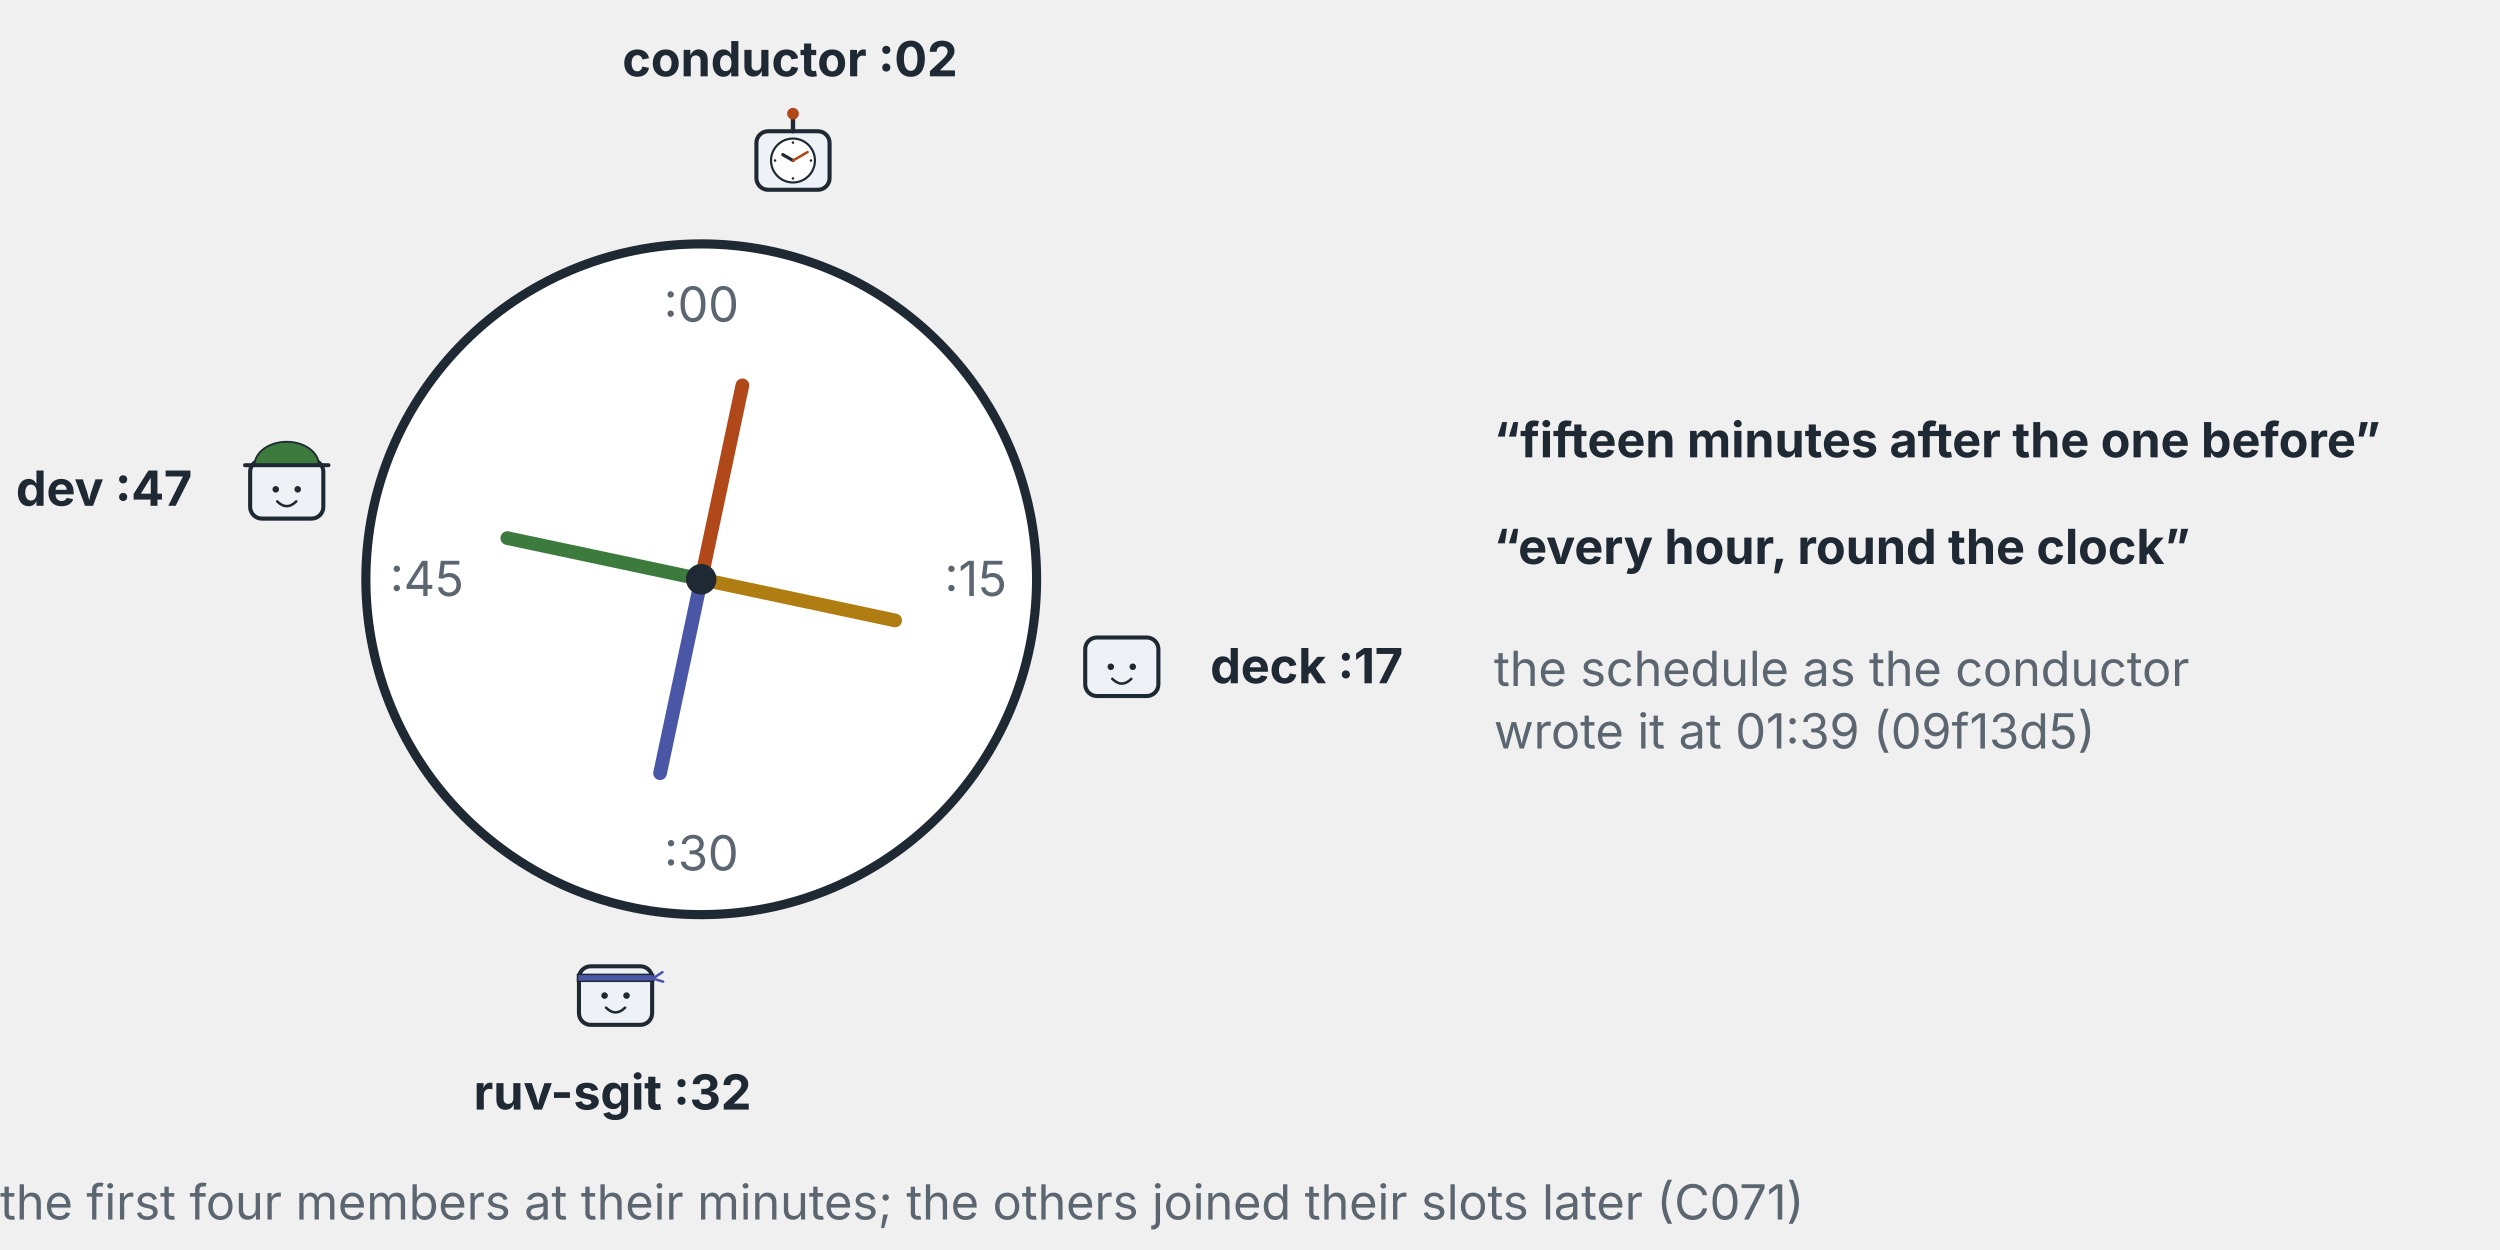
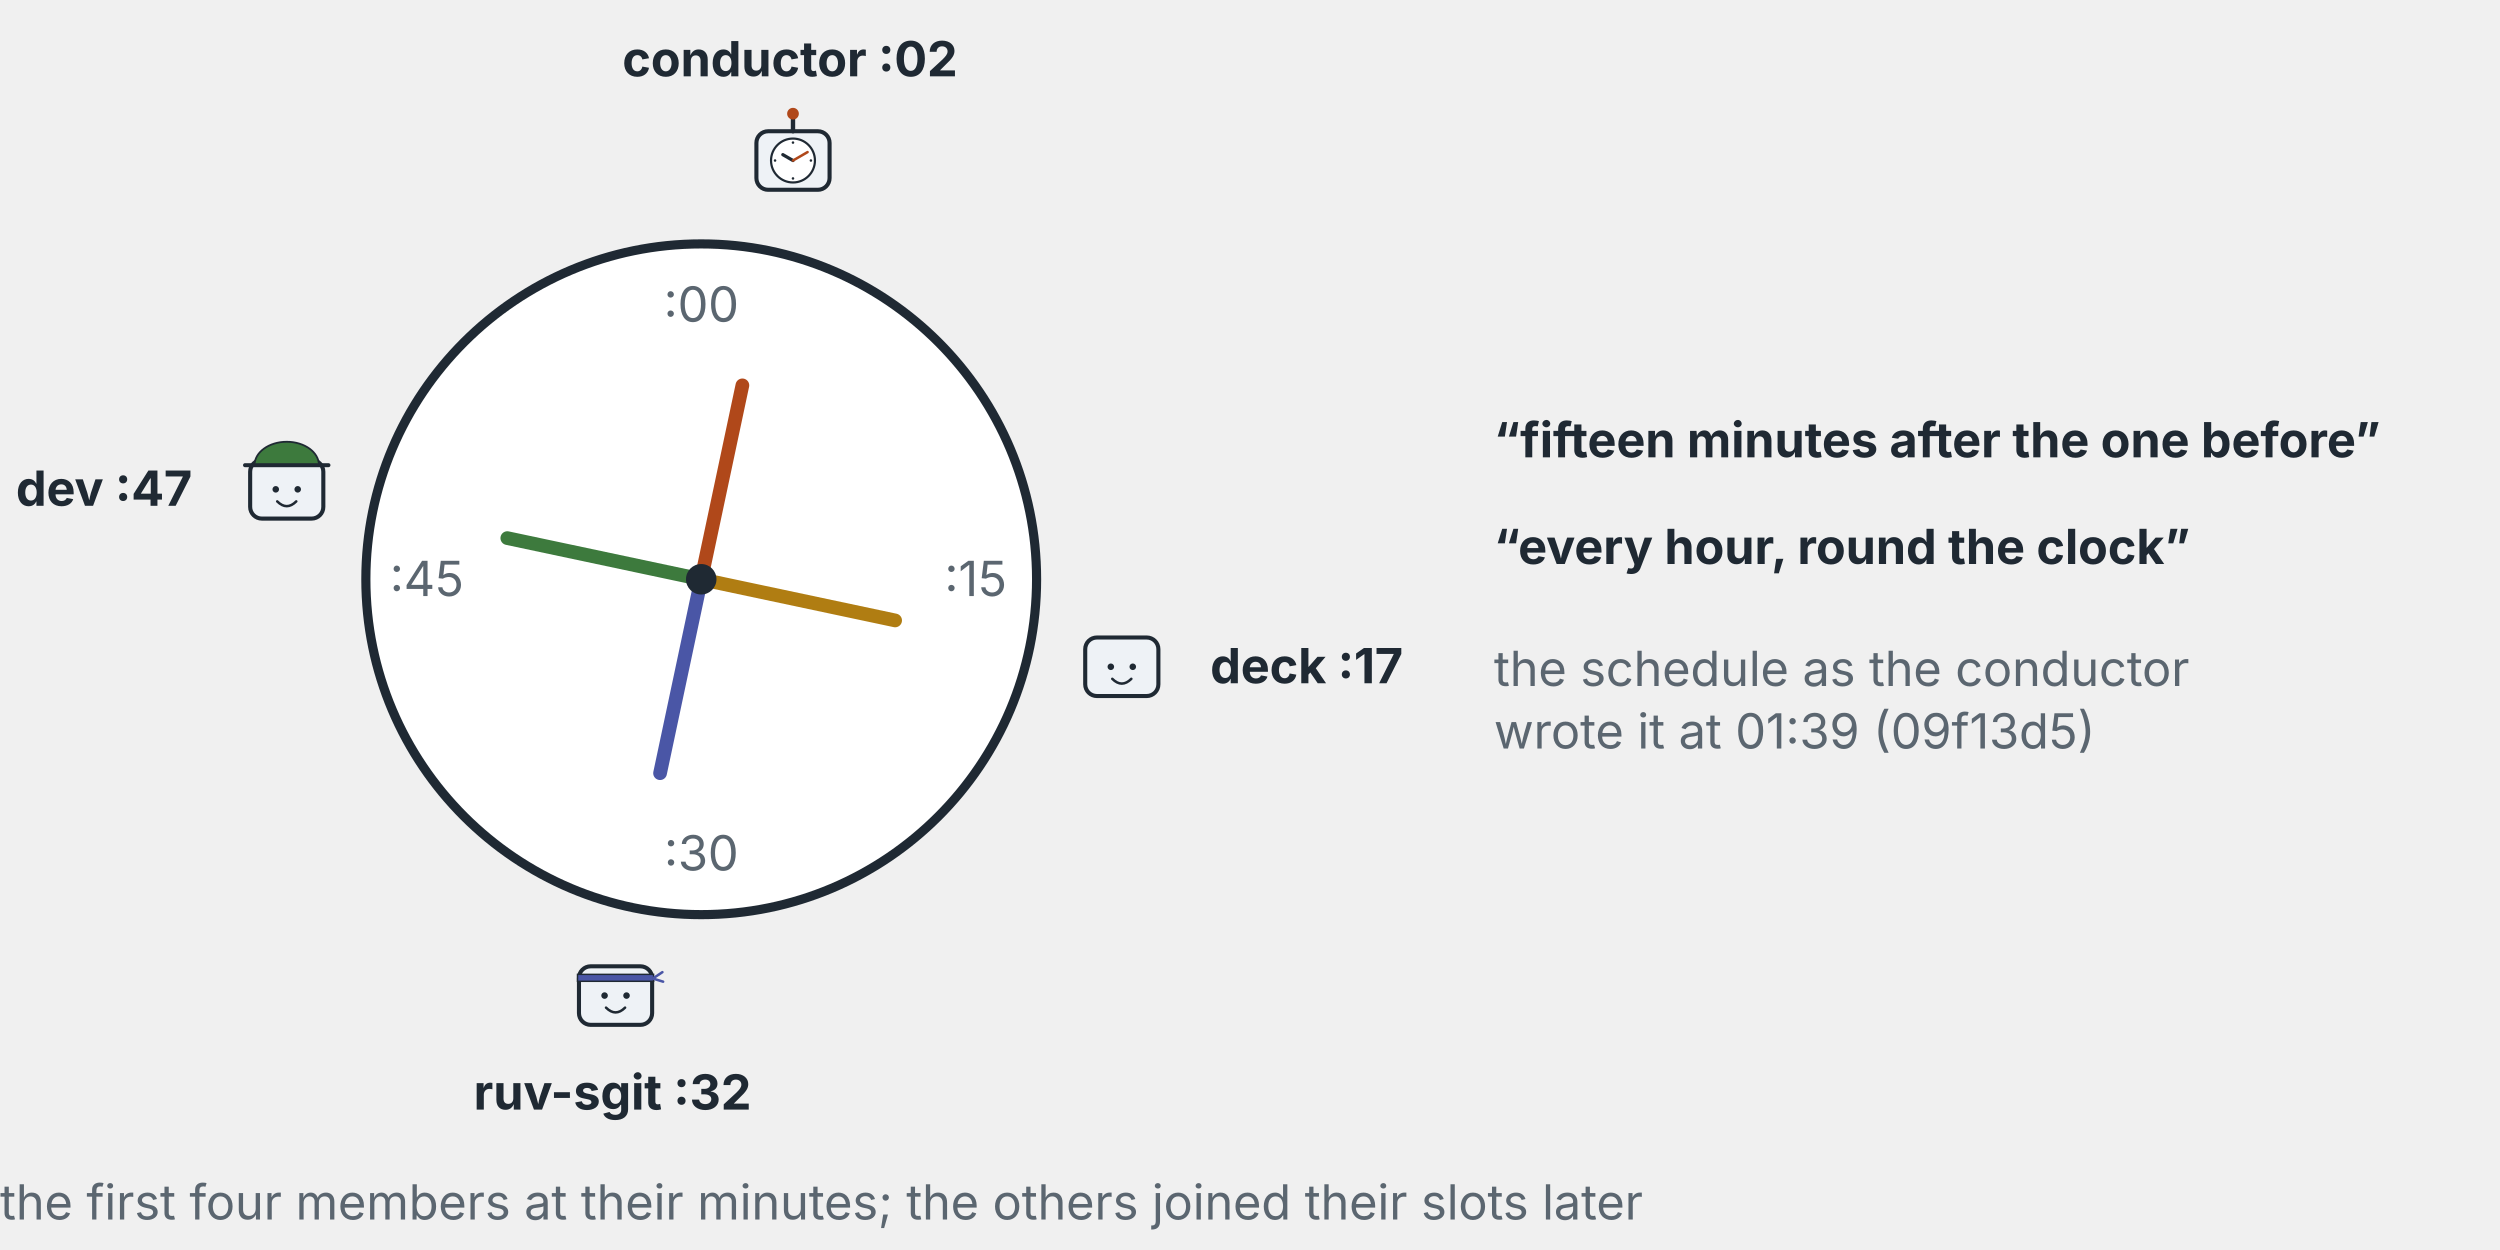
<svg xmlns="http://www.w3.org/2000/svg" width="164mm" height="82mm" viewBox="0 0 164 82" role="img" aria-label="The schedule at 01:39: four members on a dial at their own minutes, a quarter of an hour apart">
  <circle cx="46" cy="38" r="22" fill="#fff" stroke="#1f2933" stroke-width=".6" />
  <text x="46.00" y="21.10" font-family="Inter, Helvetica, Arial, sans-serif" font-size="3.18" font-weight="400" fill="#5b6670" text-anchor="middle">:00</text>
  <text x="64.00" y="39.10" font-family="Inter, Helvetica, Arial, sans-serif" font-size="3.18" font-weight="400" fill="#5b6670" text-anchor="middle">:15</text>
  <text x="46.00" y="57.10" font-family="Inter, Helvetica, Arial, sans-serif" font-size="3.18" font-weight="400" fill="#5b6670" text-anchor="middle">:30</text>
  <text x="28.00" y="39.10" font-family="Inter, Helvetica, Arial, sans-serif" font-size="3.18" font-weight="400" fill="#5b6670" text-anchor="middle">:45</text>
  <line x1="46.00" y1="38.00" x2="48.70" y2="25.28" stroke="#b0481a" stroke-width="0.9" stroke-linecap="round" />
  <g transform="translate(47.22 6.21) scale(0.24)">
    <rect x="10" y="10" width="20" height="16" rx="3.2" fill="#eef2f6" stroke="#1f2933" stroke-width="1.12" />
    <circle cx="20" cy="18" r="6" fill="#ffffff" stroke="#1f2933" stroke-width=".6" />
    <circle cx="24.90" cy="18.00" r=".35" fill="#1f2933" />
    <circle cx="20.00" cy="22.90" r=".35" fill="#1f2933" />
    <circle cx="15.10" cy="18.00" r=".35" fill="#1f2933" />
    <circle cx="20.00" cy="13.10" r=".35" fill="#1f2933" />
    <line x1="20.00" y1="18.00" x2="17.23" y2="16.40" stroke="#1f2933" stroke-width="0.9" stroke-linecap="round" />
    <line x1="20.00" y1="18.00" x2="23.98" y2="15.70" stroke="#b0481a" stroke-width="0.7" stroke-linecap="round" />
    <line x1="20.00" y1="10.00" x2="20.00" y2="6.40" stroke="#1f2933" stroke-width="1.2" stroke-linecap="round" />
    <circle cx="20" cy="5.2" r="1.6" fill="#b0481a" />
  </g>
  <text x="51.82" y="5.01" font-family="Inter, Helvetica, Arial, sans-serif" font-size="3.18" font-weight="700" fill="#1f2933" text-anchor="middle">conductor :02</text>
  <line x1="46.00" y1="38.00" x2="58.72" y2="40.70" stroke="#b07d12" stroke-width="0.9" stroke-linecap="round" />
  <g transform="translate(68.79 39.42) scale(0.24)">
    <rect x="10" y="10" width="20" height="16" rx="3.2" fill="#eef2f6" stroke="#1f2933" stroke-width="1.12" />
    <circle cx="17" cy="18" r=".9" fill="#1f2933" />
    <circle cx="23" cy="18" r=".9" fill="#1f2933" />
    <path d="M17.4 21.3 Q20 23.9 22.6 21.3" fill="none" stroke="#1f2933" stroke-width="0.7" stroke-linecap="round" stroke-linejoin="round" />
  </g>
  <text x="79.39" y="44.82" font-family="Inter, Helvetica, Arial, sans-serif" font-size="3.18" font-weight="700" fill="#1f2933" text-anchor="start">deck :17</text>
  <line x1="46.00" y1="38.00" x2="43.30" y2="50.72" stroke="#4a56a6" stroke-width="0.9" stroke-linecap="round" />
  <g transform="translate(35.58 60.99) scale(0.24)">
    <rect x="10" y="10" width="20" height="16" rx="3.2" fill="#eef2f6" stroke="#1f2933" stroke-width="1.12" />
    <circle cx="17" cy="18" r=".9" fill="#1f2933" />
    <circle cx="23" cy="18" r=".9" fill="#1f2933" />
    <path d="M17.4 21.3 Q20 23.9 22.6 21.3" fill="none" stroke="#1f2933" stroke-width="0.7" stroke-linecap="round" stroke-linejoin="round" />
    <rect x="9.6" y="12.2" width="20.8" height="1.9" fill="#4a56a6" stroke="#1f2933" stroke-width=".4" />
    <path d="M30.4 13.2 l2.4 -1.6 M30.4 13.4 l2.6 .8" fill="none" stroke="#4a56a6" stroke-width="0.7" stroke-linecap="round" stroke-linejoin="round" />
  </g>
  <text x="40.18" y="72.79" font-family="Inter, Helvetica, Arial, sans-serif" font-size="3.18" font-weight="700" fill="#1f2933" text-anchor="middle">ruv-sgit :32</text>
  <line x1="46.00" y1="38.00" x2="33.28" y2="35.30" stroke="#3d7a3d" stroke-width="0.9" stroke-linecap="round" />
  <g transform="translate(14.01 27.78) scale(0.24)">
    <rect x="10" y="10" width="20" height="16" rx="3.2" fill="#eef2f6" stroke="#1f2933" stroke-width="1.12" />
    <circle cx="17" cy="18" r=".9" fill="#1f2933" />
    <circle cx="23" cy="18" r=".9" fill="#1f2933" />
    <path d="M17.4 21.3 Q20 23.9 22.6 21.3" fill="none" stroke="#1f2933" stroke-width="0.7" stroke-linecap="round" stroke-linejoin="round" />
    <path d="M11.2 11.4 a8.8 6.4 0 0 1 17.6 0 z" fill="#3d7a3d" stroke="#1f2933" stroke-width="0.5" stroke-linecap="round" stroke-linejoin="round" />
    <line x1="8.60" y1="11.40" x2="31.40" y2="11.40" stroke="#1f2933" stroke-width="1.1" stroke-linecap="round" />
  </g>
  <text x="12.61" y="33.18" font-family="Inter, Helvetica, Arial, sans-serif" font-size="3.18" font-weight="700" fill="#1f2933" text-anchor="end">dev :47</text>
  <circle cx="46" cy="38" r="1" fill="#1f2933" />
  <text x="98.00" y="30.00" font-family="Inter, Helvetica, Arial, sans-serif" font-size="3.18" font-weight="700" fill="#1f2933" text-anchor="start">“fifteen minutes after the one before”</text>
  <text x="98.00" y="37.00" font-family="Inter, Helvetica, Arial, sans-serif" font-size="3.18" font-weight="700" fill="#1f2933" text-anchor="start">“every hour, round the clock”</text>
  <text x="98.00" y="45.00" font-family="Inter, Helvetica, Arial, sans-serif" font-size="3.18" font-weight="400" fill="#5b6670" text-anchor="start">the schedule as the conductor</text>
  <text x="98.00" y="49.10" font-family="Inter, Helvetica, Arial, sans-serif" font-size="3.18" font-weight="400" fill="#5b6670" text-anchor="start">wrote it at 01:39 (09f13d5)</text>
-   <text x="0.00" y="80.00" font-family="Inter, Helvetica, Arial, sans-serif" font-size="3.18" font-weight="400" fill="#5b6670" text-anchor="start">the first four members at their minutes; the others joined their slots later (C071)</text>
+   <text x="0.00" y="80.00" font-family="Inter, Helvetica, Arial, sans-serif" font-size="3.18" font-weight="400" fill="#5b6670" text-anchor="start">the first four members at their minutes; the others joined their slots later</text>
</svg>
